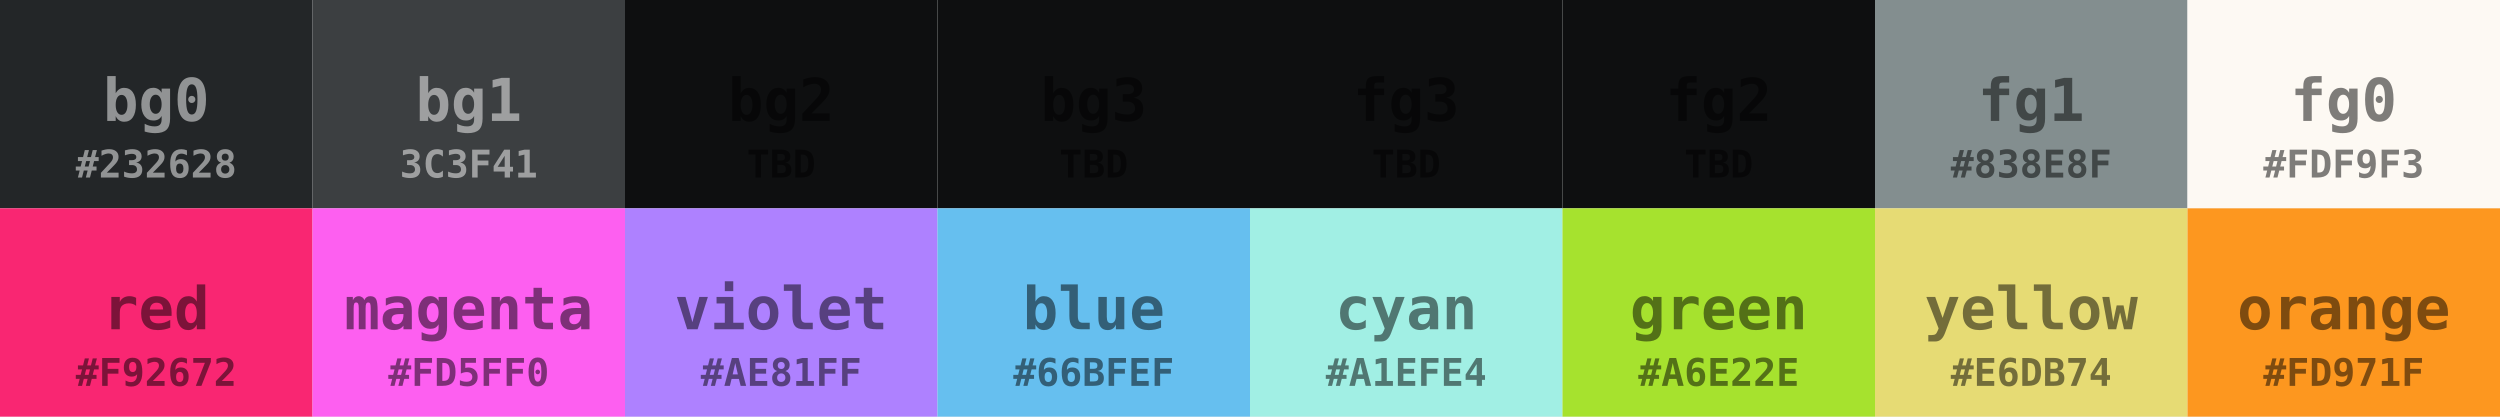
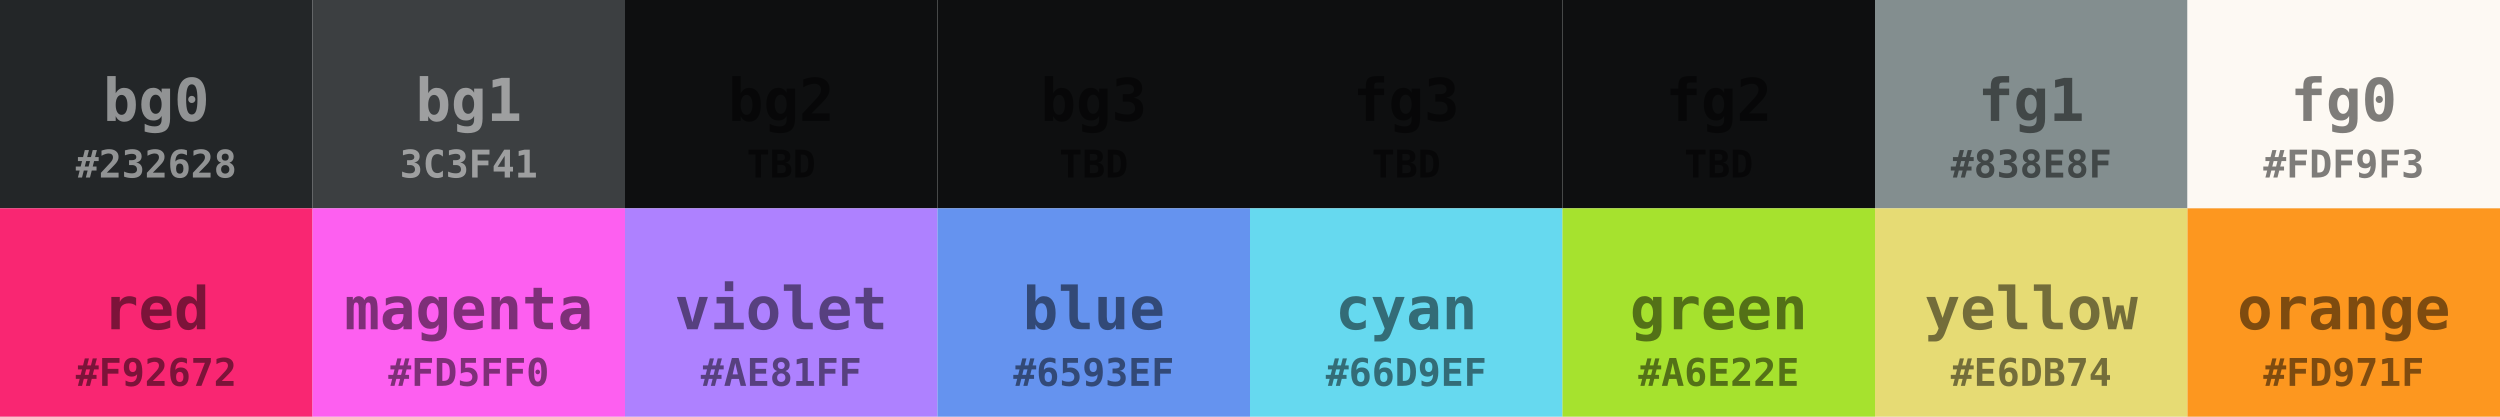
<svg xmlns="http://www.w3.org/2000/svg" width="1440px" height="240px">
  <style>
        text {
        font-family: consolas;
        font-weight: bold;
        dominant-baseline: middle;
        text-anchor: middle;
        }

        .light-text {
        fill: #FFFFFF;
        }

        .dark-text {
        fill: #000000;
        }

        .name-text {
        font-size: 34px;
        opacity: 0.5;
        }

        .hex-text {
        font-size: 22px;
        opacity: 0.5;
        }
    </style>
  <g>
    <svg class="light-text" width="12.5%" height="50%" x="0%" y="0%">
      <rect width="100%" height="100%" fill="#232628" />
      <text class="name-text" x="50%" y="50%" font-size-adjust="200px">bg0</text>
      <text class="hex-text" x="50%" y="80%">#232628</text>
    </svg>
    <svg class="light-text" width="12.5%" height="50%" x="12.5%" y="0%">
      <rect width="101%" height="101%" fill="#3C3F41" />
      <text class="name-text" x="50%" y="50%">bg1</text>
      <text class="hex-text" x="50%" y="80%">3C3F41</text>
    </svg>
    <svg class="dark-text" width="12.5%" height="50%" x="25%" y="0%">
      <rect width="101%" height="101%" fill="#0e0f10" />
      <text class="name-text" x="50%" y="50%">bg2</text>
      <text class="hex-text" x="50%" y="80%">TBD</text>
    </svg>
    <svg class="dark-text" width="12.5%" height="50%" x="37.5%" y="0%">
      <rect width="101%" height="101%" fill="#0e0f10" />
      <text class="name-text" x="50%" y="50%">bg3</text>
      <text class="hex-text" x="50%" y="80%">TBD</text>
    </svg>
    <svg class="dark-text" width="12.5%" height="50%" x="50%" y="0%">
      <rect width="101%" height="101%" fill="#0e0f10" />
      <text class="name-text" x="50%" y="50%">fg3</text>
      <text class="hex-text" x="50%" y="80%">TBD</text>
    </svg>
    <svg class="dark-text" width="12.5%" height="50%" x="62.5%" y="0%">
      <rect width="101%" height="101%" fill="#0e0f10" />
      <text class="name-text" x="50%" y="50%">fg2</text>
      <text class="hex-text" x="50%" y="80%">TBD</text>
    </svg>
    <svg class="dark-text" width="12.5%" height="50%" x="75%" y="0%">
      <rect width="101%" height="101%" fill="#838E8F" />
      <text class="name-text" x="50%" y="50%">fg1</text>
      <text class="hex-text" x="50%" y="80%">#838E8F</text>
    </svg>
    <svg class="dark-text" width="12.5%" height="50%" x="87.5%" y="0%">
      <rect width="100%" height="100%" fill="#FDF9F3" />
      <text class="name-text" x="50%" y="50%">fg0</text>
      <text class="hex-text" x="50%" y="80%">#FDF9F3</text>
    </svg>
  </g>
  <g>
    <svg class="dark-text" width="12.5%" height="50%" x="0" y="50%">
      <rect width="100%" height="100%" fill="#F92672" />
      <text class="name-text" x="50%" y="50%">red</text>
      <text class="hex-text" x="50%" y="80%">#F92672</text>
    </svg>
    <svg class="dark-text" width="12.5%" height="50%" x="12.5%" y="50%">
      <rect width="100%" height="100%" fill="#FD5FF0" />
      <text class="name-text" x="50%" y="50%">magenta</text>
      <text class="hex-text" x="50%" y="80%">#FD5FF0</text>
    </svg>
    <svg class="dark-text" width="12.5%" height="50%" x="25%" y="50%">
      <rect width="100%" height="100%" fill="#AE81FF" />
      <text class="name-text" x="50%" y="50%">violet</text>
      <text class="hex-text" x="50%" y="80%">#AE81FF</text>
    </svg>
    <svg class="dark-text" width="12.5%" height="50%" x="37.5%" y="50%">
-       <rect width="100%" height="100%" fill="#66BFEF" />
+       <rect width="100%" height="100%" fill="#6593EF" />
      <text class="name-text" x="50%" y="50%">blue</text>
-       <text class="hex-text" x="50%" y="80%">#66BFEF</text>
+       <text class="hex-text" x="50%" y="80%">#6593EF</text>
    </svg>
    <svg class="dark-text" width="12.5%" height="50%" x="50%" y="50%">
-       <rect width="100%" height="100%" fill="#A1EFE4" />
+       <rect width="100%" height="100%" fill="#66D9EF" />
      <text class="name-text" x="50%" y="50%">cyan</text>
-       <text class="hex-text" x="50%" y="80%">#A1EFE4</text>
+       <text class="hex-text" x="50%" y="80%">#66D9EF</text>
    </svg>
    <svg class="dark-text" width="12.5%" height="50%" x="62.5%" y="50%">
      <rect width="100%" height="100%" fill="#A6E22E" />
      <text class="name-text" x="50%" y="50%">green</text>
      <text class="hex-text" x="50%" y="80%">#A6E22E</text>
    </svg>
    <svg class="dark-text" width="12.5%" height="50%" x="75%" y="50%">
      <rect width="100%" height="100%" fill="#E6DB74" />
      <text class="name-text" x="50%" y="50%">yellow</text>
      <text class="hex-text" x="50%" y="80%">#E6DB74</text>
    </svg>
    <svg class="dark-text" width="12.5%" height="50%" x="87.5%" y="50%">
      <rect width="100%" height="100%" fill="#FD971F" />
      <text class="name-text" x="50%" y="50%">orange</text>
      <text class="hex-text" x="50%" y="80%">#FD971F</text>
    </svg>
  </g>
</svg>
